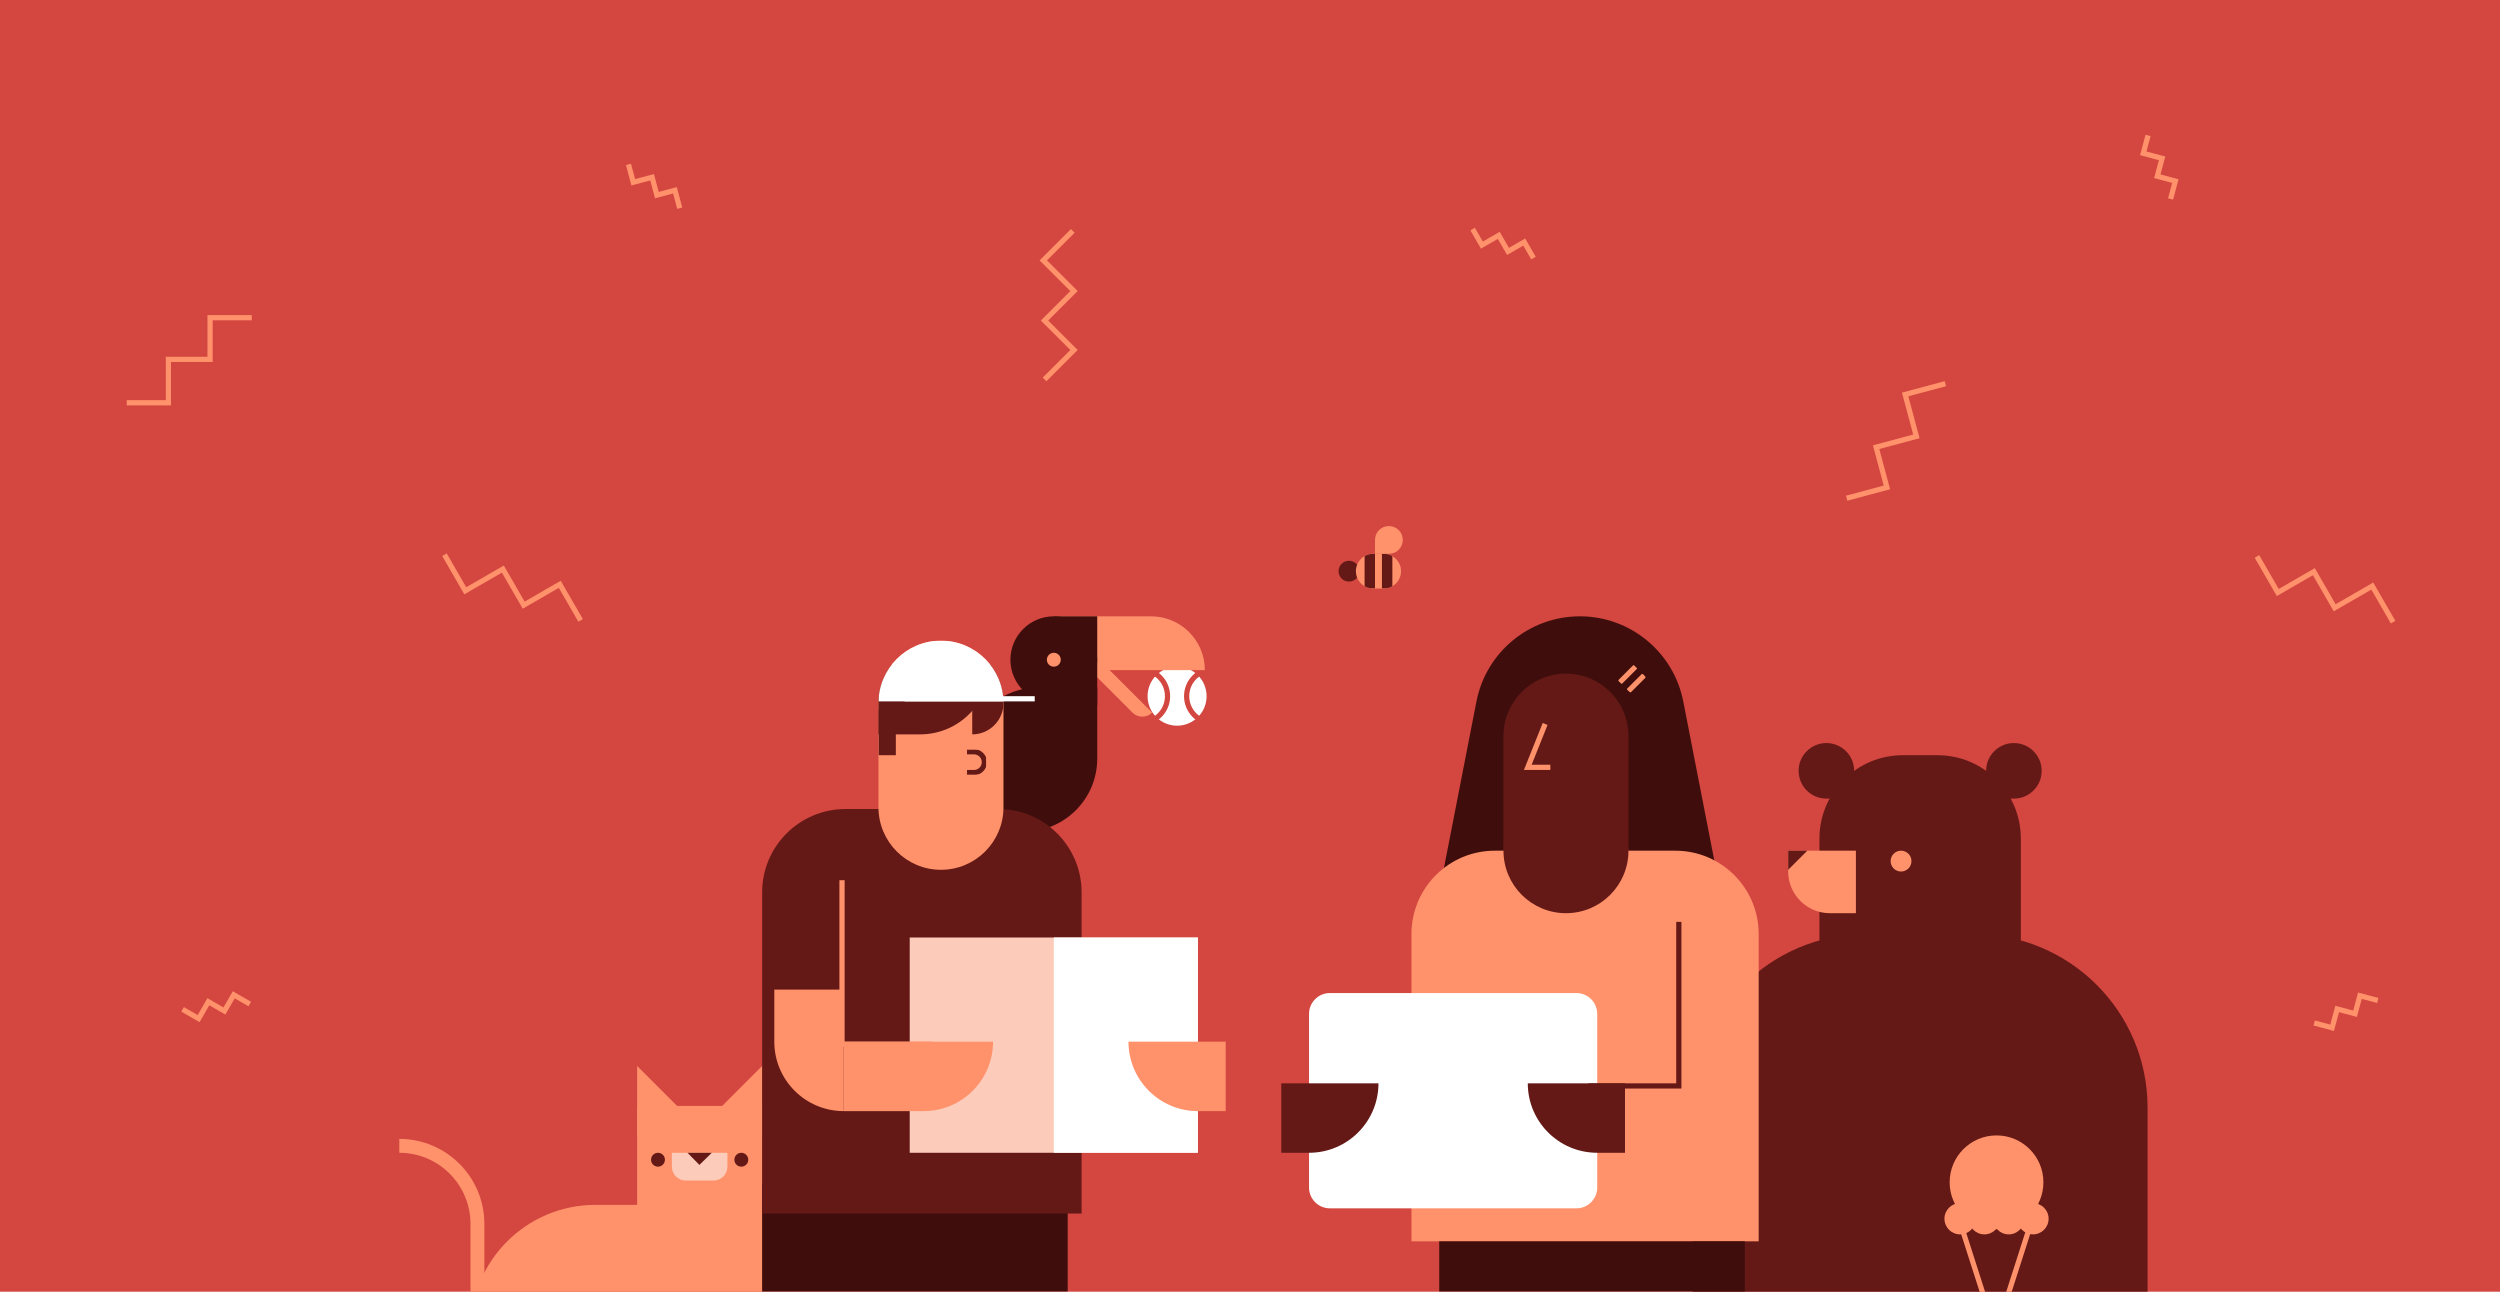
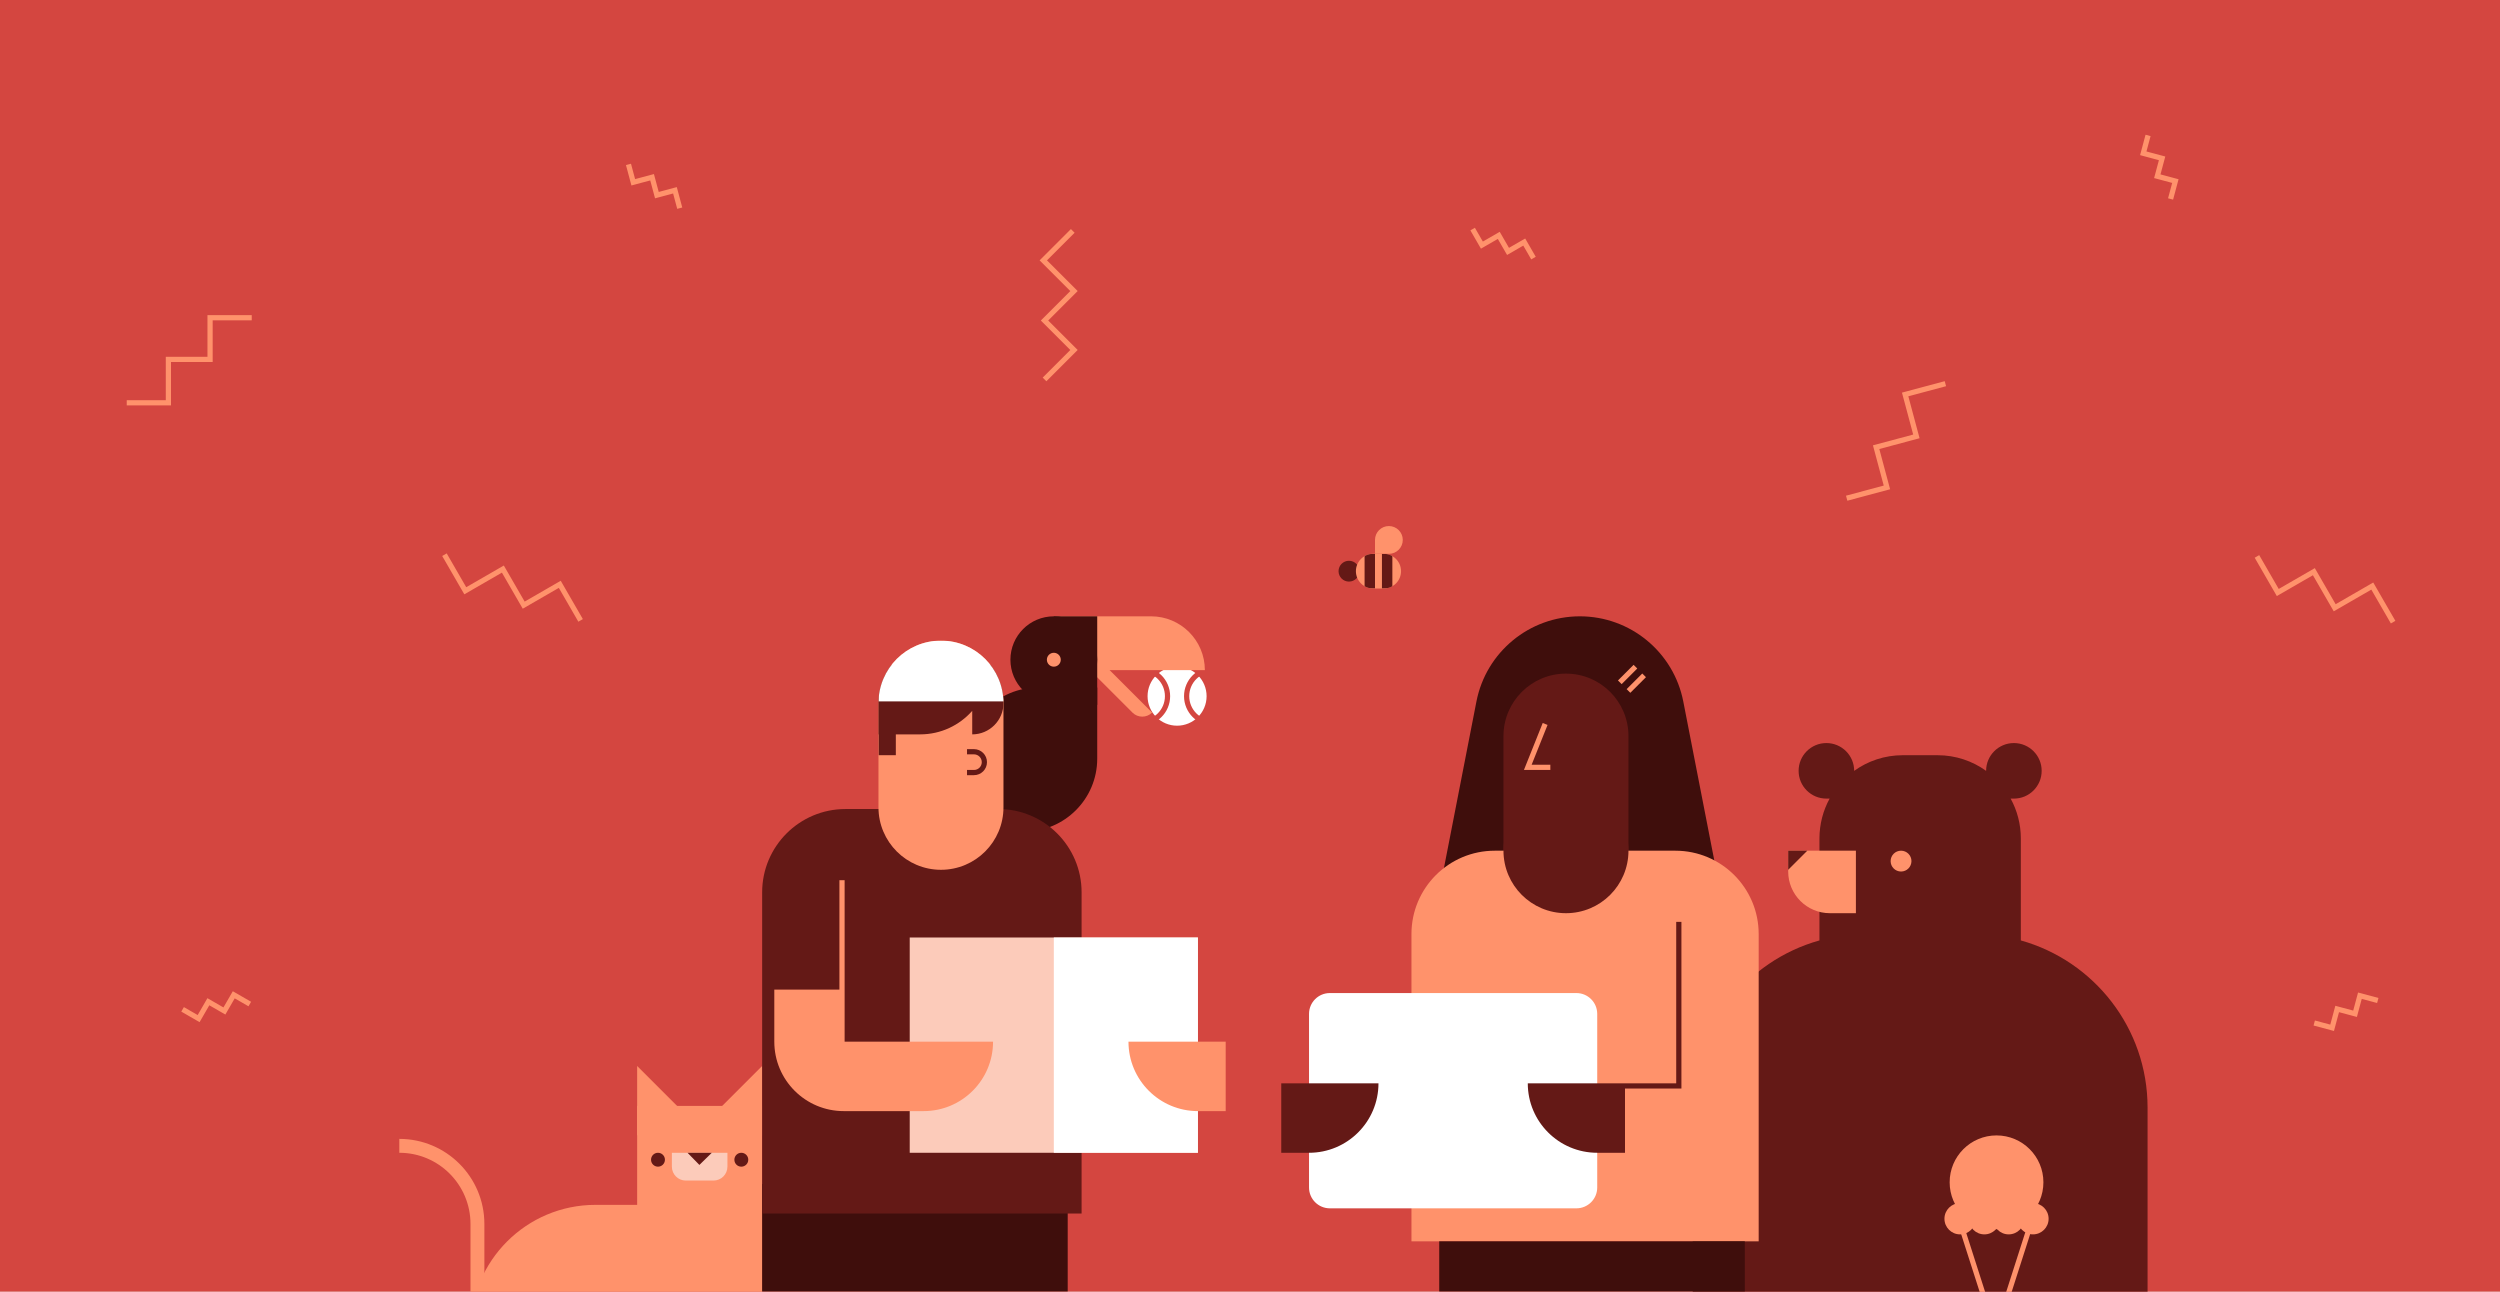
- <svg xmlns="http://www.w3.org/2000/svg" xmlns:xlink="http://www.w3.org/1999/xlink" width="1440px" height="744px" viewBox="0 0 1440 744" version="1.1">
+ <svg xmlns="http://www.w3.org/2000/svg" xmlns:xlink="http://www.w3.org/1999/xlink" width="1440" height="744" viewBox="0 0 1440 744">
  <defs>
-     <rect id="path-1" x="0" y="0" width="1440" height="744" />
-     <rect id="path-3" x="0" y="0" width="26" height="20" rx="10" />
-     <path d="M90,0 L90,0 C119.041,-5.33479057e-15 144.014,20.571 149.576,49.075 L180,205 L0,205 L30.424,49.075 C35.986,20.571 60.959,5.33479057e-15 90,0 Z" id="path-5" />
-     <path d="M36,0 L36,0 C55.882,-3.65231026e-15 72,16.118 72,36 L72,96 C72,115.882 55.882,132 36,132 L36,132 C16.118,132 -4.55790522e-14,115.882 -5.68434189e-14,96 L-4.26325641e-14,36 C-4.50674376e-14,16.118 16.118,3.65231026e-15 36,0 Z" id="path-7" />
+     <rect id="cover-highlights-every-day-a" width="1440" height="744" />
+     <rect id="cover-highlights-every-day-c" width="26" height="20" rx="10" />
+     <path id="cover-highlights-every-day-e" d="M90,0 L90,0 C119.041,-5.33479057e-15 144.014,20.571 149.576,49.075 L180,205 L0,205 L30.424,49.075 C35.986,20.571 60.959,5.33479057e-15 90,0 Z" />
+     <path id="cover-highlights-every-day-g" d="M36,0 L36,0 C55.882,-3.65231026e-15 72,16.118 72,36 L72,96 C72,115.882 55.882,132 36,132 L36,132 C16.118,132 -4.01976906e-14,115.882 -4.26325641e-14,96 L-4.26325641e-14,36 C-4.50674376e-14,16.118 16.118,3.65231026e-15 36,0 Z" />
  </defs>
-   <g id="Projects" stroke="none" stroke-width="1" fill="none" fill-rule="evenodd">
-     <g id="Highlights" transform="translate(0, -360)">
-       <g id="Group-15" transform="translate(0, 360)">
-         <mask id="mask-2" fill="white">
-           <use xlink:href="#path-1" />
-         </mask>
-         <use id="Rectangle-3" fill="#D44640" xlink:href="#path-1" />
-         <g id="Group-27" mask="url(#mask-2)">
-           <g transform="translate(73, 78)">
-             <polyline id="Path-21" stroke="#FF926B" stroke-width="3" transform="translate(222.2176, 260.4269) rotate(-300) translate(-222.2176, -260.4269) " points="186.218 284.927 210.218 284.927 210.218 259.927 234.218 259.927 234.218 235.927 258.218 235.927" />
-             <polyline id="Path-21-Copy-5" stroke="#FF926B" stroke-width="3" transform="translate(51.52628, 501.8564) rotate(-330) translate(-51.52628, -501.8564) " points="35.526 512.856 46.193 512.856 46.193 501.632 56.86 501.632 56.86 490.856 67.526 490.856" />
-             <polyline id="Path-21-Copy-6" stroke="#FF926B" stroke-width="3" transform="translate(303.7663, 29.30182) rotate(-285) translate(-303.7663, -29.30182) " points="287.766 40.302 298.433 40.302 298.433 29.077 309.1 29.077 309.1 18.302 319.766 18.302" />
-             <polyline id="Path-21-Copy-7" stroke="#FF926B" stroke-width="3" transform="translate(1170.766, 18.30182) rotate(-255) translate(-1170.766, -18.30182) " points="1154.766 29.302 1165.433 29.302 1165.433 18.077 1176.1 18.077 1176.1 7.302 1186.766 7.302" />
-             <polyline id="Path-21-Copy-9" stroke="#FF926B" stroke-width="3" transform="translate(792.7663, 62.30182) rotate(-300) translate(-792.7663, -62.30182) " points="776.766 73.302 787.433 73.302 787.433 62.077 798.1 62.077 798.1 51.302 808.766 51.302" />
-             <polyline id="Path-21-Copy-8" stroke="#FF926B" stroke-width="3" transform="translate(1278.302, 504.7663) rotate(-345) translate(-1278.302, -504.7663) " points="1262.302 515.766 1272.968 515.766 1272.968 504.542 1283.635 504.542 1283.635 493.766 1294.302 493.766" />
-             <polyline id="Path-21-Copy-4" stroke="#FF926B" stroke-width="3" points="-7.81597009e-14 154 24 154 24 129 48 129 48 105 72 105" />
-             <polyline id="Path-21-Copy" stroke="#FF926B" stroke-width="3" transform="translate(1019.114, 175.9827) rotate(-195) translate(-1019.114, -175.9827) " points="983.114 200.483 1007.114 200.483 1007.114 175.483 1031.114 175.483 1031.114 151.483 1055.114 151.483" />
-             <polyline id="Path-21-Copy-2" stroke="#FF926B" stroke-width="3" transform="translate(536.78, 97.77996) rotate(-225) translate(-536.78, -97.77996) " points="500.78 122.28 524.78 122.28 524.78 97.28 548.78 97.28 548.78 73.28 572.78 73.28" />
-             <polyline id="Path-21-Copy-3" stroke="#FF926B" stroke-width="3" transform="translate(1266.218, 261.4269) rotate(-120) translate(-1266.218, -261.4269) " points="1230.218 285.927 1254.218 285.927 1254.218 260.927 1278.218 260.927 1278.218 236.927 1302.218 236.927" />
-             <path d="" id="Path-22" stroke="#979797" stroke-width="1" />
+   <g fill="none" fill-rule="evenodd">
+     <mask id="cover-highlights-every-day-b" fill="#fff">
+       <use xlink:href="#cover-highlights-every-day-a" />
+     </mask>
+     <use fill="#D44640" xlink:href="#cover-highlights-every-day-a" />
+     <path fill="#FF926B" fill-rule="nonzero" d="M267.451,342.334 L254.701,320.25 L257.299,318.75 L268.549,338.236 L290.2,325.736 L302.2,346.52 L322.984,334.52 L335.734,356.604 L333.136,358.104 L321.886,338.618 L301.102,350.618 L289.102,329.834 L267.451,342.334 Z M114.957,588.765 L104.42,582.682 L105.92,580.084 L113.858,584.667 L119.471,574.946 L128.708,580.28 L134.096,570.948 L144.633,577.031 L143.133,579.629 L135.194,575.046 L129.806,584.378 L120.569,579.044 L114.957,588.765 Z M363.7,106.834 L363.312,105.385 L360.551,95.082 L363.449,94.306 L365.821,103.16 L376.663,100.255 L379.424,110.558 L389.833,107.769 L392.981,119.521 L390.084,120.298 L387.711,111.444 L377.303,114.232 L374.542,103.929 L363.7,106.834 Z M1232.684,89.364 L1233.073,87.915 L1235.833,77.612 L1238.731,78.388 L1236.359,87.243 L1247.201,90.148 L1244.44,100.451 L1254.848,103.24 L1251.699,114.992 L1248.801,114.215 L1251.174,105.361 L1240.766,102.572 L1243.526,92.269 L1232.684,89.364 Z M853.024,143.232 L852.274,141.933 L846.941,132.695 L849.539,131.195 L854.122,139.134 L863.843,133.522 L869.176,142.759 L878.508,137.372 L884.592,147.908 L881.994,149.408 L877.41,141.47 L868.078,146.857 L862.745,137.62 L853.024,143.232 Z M1344.364,593.848 L1332.612,590.699 L1333.388,587.801 L1342.243,590.174 L1345.148,579.332 L1355.451,582.093 L1358.24,571.684 L1369.992,574.833 L1369.215,577.731 L1360.361,575.359 L1357.572,585.767 L1347.269,583.006 L1344.364,593.848 Z M98.5,208.5 L98.5,233.5 L97,233.5 L73,233.5 L73,230.5 L95.5,230.5 L95.5,205.5 L119.5,205.5 L119.5,181.5 L145,181.5 L145,184.5 L122.5,184.5 L122.5,208.5 L98.5,208.5 Z M1095.527,226.151 L1096.976,225.763 L1120.158,219.551 L1120.935,222.449 L1099.202,228.272 L1105.672,252.42 L1082.49,258.632 L1088.701,281.814 L1064.07,288.414 L1063.294,285.516 L1085.027,279.693 L1078.816,256.511 L1101.998,250.299 L1095.527,226.151 Z M598.82,149.971 L599.88,148.91 L616.851,131.939 L618.972,134.061 L603.062,149.971 L620.74,167.648 L603.77,184.619 L620.74,201.589 L602.709,219.621 L600.588,217.499 L616.497,201.589 L599.527,184.619 L616.497,167.648 L598.82,149.971 Z M1366.984,335.52 L1367.734,336.819 L1379.734,357.604 L1377.136,359.104 L1365.886,339.618 L1344.236,352.118 L1332.236,331.334 L1311.451,343.334 L1298.701,321.25 L1301.299,319.75 L1312.549,339.236 L1333.334,327.236 L1345.334,348.02 L1366.984,335.52 Z" mask="url(#cover-highlights-every-day-b)" />
+     <g mask="url(#cover-highlights-every-day-b)">
+       <g transform="translate(230 614)">
+         <rect width="72" height="146" x="137" y="23" fill="#FF926B" />
+         <circle cx="149" cy="54" r="4" fill="#641916" />
+         <circle cx="197" cy="54" r="4" fill="#641916" />
+         <path fill="#FCCBBA" d="M157,50 L189,50 L189,58 C189,62.418 185.418,66 181,66 L165,66 C160.582,66 157,62.418 157,58 L157,50 Z" />
+         <path fill="#FF926B" d="M113,80 L209,80 L209,152 L41,152 L41,152 C41,112.235 73.235,80 113,80 Z" />
+         <polygon fill="#FF926B" points="137 40 137 0 166 29" />
+         <polygon fill="#FF926B" points="180 40 180 0 209 29" transform="matrix(-1 0 0 1 389 0)" />
+         <polygon fill="#641916" points="166 50 172.848 57 180 50" />
+         <path stroke="#FF926B" stroke-width="8" d="M45,132.133 L45,91 C45,66.147 24.853,46 -8.26636589e-15,46" />
+       </g>
+     </g>
+     <g mask="url(#cover-highlights-every-day-b)">
+       <g transform="translate(556 355)">
+         <g transform="translate(84 29)">
+           <circle cx="38" cy="17" r="17" fill="#FFF" />
+           <path fill="#D44640" fill-rule="nonzero" d="M17,31 C24.732,31 31,24.732 31,17 C31,9.268 24.732,3 17,3 C9.268,3 3,9.268 3,17 C3,24.732 9.268,31 17,31 Z M17,34 C7.611,34 0,26.389 0,17 C0,7.611 7.611,0 17,0 C26.389,0 34,7.611 34,17 C34,26.389 26.389,34 17,34 Z M59,31 C66.732,31 73,24.732 73,17 C73,9.268 66.732,3 59,3 C51.268,3 45,9.268 45,17 C45,24.732 51.268,31 59,31 Z M59,34 C49.611,34 42,26.389 42,17 C42,7.611 49.611,0 59,0 C68.389,0 76,7.611 76,17 C76,26.389 68.389,34 59,34 Z" />
+         </g>
+         <path fill="#FF926B" d="M51,-5.68434189e-14 L107,-5.68434189e-14 C124.121,-5.99884638e-14 138,13.879 138,31 L51,31 L51,-5.68434189e-14 Z" />
+         <path fill="#FF926B" d="M51,32 L106,32 C110.418,32 114,35.582 114,40 L51,40 L51,32 Z" transform="scale(1 -1) rotate(-45 -4.412 0)" />
+         <path fill="#3F0E0C" d="M42,41 L76,41 L76,82 C76,105.196 57.196,124 34,124 L0,124 L0,83 C-2.84068575e-15,59.804 18.804,41 42,41 Z" />
+         <circle cx="51" cy="25" r="25" fill="#3F0E0C" />
+         <rect width="25" height="51" x="51" fill="#3F0E0C" />
+         <circle cx="51" cy="25" r="4" fill="#FF926B" />
+       </g>
+     </g>
+     <g mask="url(#cover-highlights-every-day-b)">
+       <g transform="translate(771 303)">
+         <circle cx="6" cy="26" r="6" fill="#641916" />
+         <path fill="#FF926B" d="M29,0 L29,0 C33.418,-8.11624501e-16 37,3.582 37,8 L37,8 C37,12.418 33.418,16 29,16 L21,16 L21,8 C21,3.582 24.582,8.11624501e-16 29,0 Z" />
+         <g transform="translate(10 16)">
+           <mask id="cover-highlights-every-day-d" fill="#fff">
+             <use xlink:href="#cover-highlights-every-day-c" />
+           </mask>
+           <use fill="#FF926B" xlink:href="#cover-highlights-every-day-c" />
+           <rect width="6" height="20" x="15" fill="#641916" mask="url(#cover-highlights-every-day-d)" />
+           <rect width="6" height="20" x="5" fill="#641916" mask="url(#cover-highlights-every-day-d)" />
+         </g>
+       </g>
+     </g>
+     <g mask="url(#cover-highlights-every-day-b)">
+       <g transform="translate(975 428)">
+         <path fill="#641916" d="M189,113.688 C231.112,125.469 262,164.127 262,210 L262,470 L0,470 L0,210 C-5.6177975e-15,164.127 30.888,125.469 73,113.688 L73,55 C73,46.667 75.124,38.83 78.859,32 L77,32 C68.163,32 61,24.837 61,16 C61,7.163 68.163,-1.623249e-15 77,0 C85.837,1.623249e-15 93,7.163 93,16 L93,16.008 C100.881,10.339 110.551,7 121,7 L141,7 C151.449,7 161.119,10.339 169,16.008 L169,16 C169,7.163 176.163,1.623249e-15 185,0 C193.837,-1.623249e-15 201,7.163 201,16 C201,24.837 193.837,32 185,32 L183.141,32 C186.876,38.83 189,46.667 189,55 L189,113.688 Z" />
+         <g transform="translate(55 62)">
+           <path fill="#FF926B" d="M-1.66977543e-13,0 L39,0 L39,36 L24,36 C10.745,36 -1.65354294e-13,25.255 -1.66977543e-13,12 L-1.66977543e-13,0 Z" />
+           <polygon fill="#641916" points="0 11 11 0 0 0" />
+         </g>
+         <circle cx="120" cy="68" r="6" fill="#FF926B" />
+         <g transform="translate(145 226)">
+           <circle cx="30" cy="27" r="27" fill="#FF926B" />
+           <g fill="#FF926B" transform="translate(0 39)">
+             <circle cx="9" cy="9" r="9" />
+             <circle cx="23" cy="9" r="9" />
+             <circle cx="37" cy="9" r="9" />
+             <circle cx="51" cy="9" r="9" />
          </g>
+           <polyline stroke="#FF926B" stroke-width="3" points="9 50 29.5 114 50 50" />
        </g>
-         <g id="Group-19" mask="url(#mask-2)">
-           <g transform="translate(230, 614)">
-             <rect id="Rectangle" stroke="none" fill="#FF926B" fill-rule="evenodd" x="137" y="23" width="72" height="146" />
-             <circle id="Oval-Copy-4" stroke="none" fill="#641916" fill-rule="evenodd" cx="149" cy="54" r="4" />
-             <circle id="Oval-Copy-5" stroke="none" fill="#641916" fill-rule="evenodd" cx="197" cy="54" r="4" />
-             <path d="M157,50 L189,50 L189,58 C189,62.418 185.418,66 181,66 L165,66 C160.582,66 157,62.418 157,58 L157,50 Z" id="Rectangle" stroke="none" fill="#FCCBBA" fill-rule="evenodd" />
-             <path d="M113,80 L209,80 L209,152 L41,152 L41,152 C41,112.235 73.235,80 113,80 Z" id="Rectangle-Copy-7" stroke="none" fill="#FF926B" fill-rule="evenodd" />
-             <polygon id="Path-7" stroke="none" fill="#FF926B" fill-rule="evenodd" points="137 40 137 0 166 29" />
-             <polygon id="Path-7-Copy" stroke="none" fill="#FF926B" fill-rule="evenodd" transform="translate(194.5, 20) scale(-1, 1) translate(-194.5, -20) " points="180 40 180 0 209 29" />
-             <polygon id="Path-8" stroke="none" fill="#641916" fill-rule="evenodd" points="166 50 172.848 57 180 50" />
-             <path d="M45,132.133 L45,91 C45,66.147 24.853,46 -8.26636589e-15,46" id="Path-10" stroke="#FF926B" stroke-width="8" fill="none" />
-           </g>
+       </g>
+     </g>
+     <g mask="url(#cover-highlights-every-day-b)">
+       <g transform="translate(738 355)">
+         <g transform="translate(82)">
+           <mask id="cover-highlights-every-day-f" fill="#fff">
+             <use xlink:href="#cover-highlights-every-day-e" />
+           </mask>
+           <use fill="#3F0E0C" xlink:href="#cover-highlights-every-day-e" />
+           <path fill="#FF926B" fill-rule="nonzero" d="M114.07,39.061 L111.948,36.939 L120.948,27.939 L123.07,30.061 L114.07,39.061 Z M119.07,44.061 L116.948,41.939 L125.948,32.939 L128.07,35.061 L119.07,44.061 Z" mask="url(#cover-highlights-every-day-f)" />
        </g>
-         <g id="bird" mask="url(#mask-2)">
-           <g transform="translate(556, 355)">
-             <g id="Oval-2" stroke-width="1" fill="none" transform="translate(84, 29)">
-               <circle id="Oval" fill="#FFFFFF" cx="38" cy="17" r="17" />
-               <circle id="Oval-Copy-6" stroke="#D44640" stroke-width="3" cx="17" cy="17" r="15.5" />
-               <circle id="Oval-Copy-7" stroke="#D44640" stroke-width="3" cx="59" cy="17" r="15.5" />
-             </g>
-             <path d="M51,-5.68434189e-14 L107,-5.68434189e-14 C124.121,-5.99884638e-14 138,13.879 138,31 L51,31 L51,-5.68434189e-14 Z" id="Rectangle" fill="#FF926B" />
-             <path d="M51,32 L106,32 C110.418,32 114,35.582 114,40 L51,40 L51,32 Z" id="Rectangle-Copy-9" fill="#FF926B" transform="translate(82.5, 36) scale(1, -1) rotate(-45) translate(-82.5, -36) " />
-             <path d="M42,41 L76,41 L76,82 C76,105.196 57.196,124 34,124 L0,124 L0,83 C-2.84068575e-15,59.804 18.804,41 42,41 Z" id="Rectangle" fill="#3F0E0C" />
-             <circle id="Oval" fill="#3F0E0C" cx="51" cy="25" r="25" />
-             <rect id="Rectangle" fill="#3F0E0C" x="51" y="0" width="25" height="51" />
-             <circle id="Oval-Copy-4" fill="#FF926B" cx="51" cy="25" r="4" />
-           </g>
+         <path fill="#641916" d="M164,33 L164,33 C183.882,33 200,49.118 200,69 L200,185 L128,185 L128,69 C128,49.118 144.118,33 164,33 Z" />
+         <polygon fill="#FF926B" fill-rule="nonzero" points="144.216 85.5 155 85.5 155 88.5 139.784 88.5 150.607 61.443 153.393 62.557" />
+         <path fill="#FF926B" d="M123,135 L227,135 C253.51,135 275,156.49 275,183 L275,360 L75,360 L75,183 C75,156.49 96.49,135 123,135 Z" />
+         <circle cx="164" cy="135" r="36" fill="#641916" />
+         <rect width="176" height="29" x="91" y="360" fill="#3F0E0C" />
+         <rect width="166" height="124" x="16" y="217" fill="#FFF" rx="12" />
+         <path fill="#641916" d="M198,269 L227.5,269 L227.5,176 L230.5,176 L230.5,272 L198,272 L198,309 L182,309 C159.909,309 142,291.091 142,269 L198,269 Z" />
+         <path fill="#641916" d="M0,269 L56,269 L56,309 L40,309 C17.909,309 2.705415e-15,291.091 0,269 Z" transform="matrix(-1 0 0 1 56 0)" />
+       </g>
+     </g>
+     <g mask="url(#cover-highlights-every-day-b)">
+       <g transform="matrix(-1 0 0 1 706 369)">
+         <rect width="176" height="62" x="91" y="313" fill="#3F0E0C" />
+         <path fill="#641916" d="M131,97 L219,97 C245.51,97 267,118.49 267,145 L267,330 L83,330 L83,145 C83,118.49 104.49,97 131,97 Z" />
+         <g transform="translate(128)">
+           <mask id="cover-highlights-every-day-h" fill="#fff">
+             <use xlink:href="#cover-highlights-every-day-g" />
+           </mask>
+           <use fill="#FF926B" xlink:href="#cover-highlights-every-day-g" />
+           <path fill="#641916" fill-rule="nonzero" d="M21,74.5 L21,77.5 L17,77.5 C12.858,77.5 9.5,74.142 9.5,70 C9.5,65.858 12.858,62.5 17,62.5 L21,62.5 L21,65.5 L17,65.5 C14.515,65.5 12.5,67.515 12.5,70 C12.5,72.485 14.515,74.5 17,74.5 L21,74.5 Z" mask="url(#cover-highlights-every-day-h)" />
+           <path fill="#641916" d="M8,14 L80,14 L80,54 L72,54 L72,66 L62,66 L62,54 L48,54 C36.053,54 25.329,48.762 18,40.458 L18,54 C8.059,54 1.21743675e-15,45.941 0,36 L0,14 L8,14 Z" mask="url(#cover-highlights-every-day-h)" />
+           <path fill="#FFF" d="M0,35 L-18,35 L-18,32 L0,32 L0,0 L72,0 L72,35 L0,35 Z" mask="url(#cover-highlights-every-day-h)" />
        </g>
-         <g id="bee" mask="url(#mask-2)">
-           <g transform="translate(771, 303)">
-             <circle id="Oval" fill="#641916" cx="6" cy="26" r="6" />
-             <path d="M29,0 L29,0 C33.418,-8.11624501e-16 37,3.582 37,8 L37,8 C37,12.418 33.418,16 29,16 L21,16 L21,8 C21,3.582 24.582,8.11624501e-16 29,0 Z" id="Rectangle" fill="#FF926B" />
-             <g id="Group-22" stroke-width="1" fill="none" transform="translate(10, 16)">
-               <mask id="mask-4" fill="white">
-                 <use xlink:href="#path-3" />
-               </mask>
-               <use id="Rectangle" fill="#FF926B" xlink:href="#path-3" />
-               <rect id="Rectangle-Copy-6" fill="#641916" mask="url(#mask-4)" x="15" y="0" width="6" height="20" />
-               <rect id="Rectangle" fill="#641916" mask="url(#mask-4)" x="5" y="0" width="6" height="20" />
-             </g>
-           </g>
-         </g>
-         <g id="bear" mask="url(#mask-2)">
-           <g transform="translate(975, 428)">
-             <path d="M121,7 L141,7 C167.51,7 189,28.49 189,55 L189,134 L73,134 L73,55 C73,28.49 94.49,7 121,7 Z" id="Rectangle" fill="#641916" />
-             <g id="Group-20" stroke-width="1" fill="none" transform="translate(55, 62)">
-               <path d="M-1.66977543e-13,0 L39,0 L39,36 L24,36 C10.745,36 -1.65354294e-13,25.255 -1.66977543e-13,12 L-1.66977543e-13,0 Z" id="Rectangle" fill="#FF926B" />
-               <polygon id="Path-5" fill="#641916" points="1.15463195e-14 11 11 1.24344979e-14 1.15463195e-14 1.24344979e-14" />
-             </g>
-             <circle id="Oval" fill="#FF926B" cx="120" cy="68" r="6" />
-             <path d="M185,0 L185,0 C193.837,-1.623249e-15 201,7.163 201,16 L201,16 C201,24.837 193.837,32 185,32 L169,32 L169,16 C169,7.163 176.163,1.623249e-15 185,0 Z" id="Rectangle" fill="#641916" />
-             <g id="Group-21" stroke-width="1" fill="none" transform="translate(77, 16) scale(-1, 1) translate(-77, -16) translate(61, 0)">
-               <path d="M16,0 L16,0 C24.837,-1.623249e-15 32,7.163 32,16 L32,16 C32,24.837 24.837,32 16,32 L0,32 L0,16 C-1.082166e-15,7.163 7.163,1.623249e-15 16,0 Z" id="Rectangle-Copy-8" fill="#641916" />
-             </g>
-             <path d="M100,110 L162,110 C217.228,110 262,154.772 262,210 L262,470 L0,470 L0,210 C-6.76353751e-15,154.772 44.772,110 100,110 Z" id="Rectangle-Copy-5" fill="#641916" />
-             <g id="Group-25" stroke-width="1" fill="none" transform="translate(145, 226)">
-               <circle id="Oval" fill="#FF926B" cx="30" cy="27" r="27" />
-               <g id="Group-24" transform="translate(0, 39)" fill="#FF926B">
-                 <circle id="Oval" cx="9" cy="9" r="9" />
-                 <circle id="Oval-Copy" cx="23" cy="9" r="9" />
-                 <circle id="Oval-Copy-2" cx="37" cy="9" r="9" />
-                 <circle id="Oval-Copy-3" cx="51" cy="9" r="9" />
-               </g>
-               <polyline id="Path-6" stroke="#FF926B" stroke-width="3" points="9 50 29.5 114 50 50" />
-             </g>
-           </g>
-         </g>
-         <g id="Group-17" mask="url(#mask-2)">
-           <g transform="translate(738, 355)" id="Group-10">
-             <g transform="translate(-0, -0)">
-               <g id="Rectangle-4" transform="translate(82, 0)">
-                 <mask id="mask-6" fill="white">
-                   <use xlink:href="#path-5" />
-                 </mask>
-                 <use id="Rectangle" fill="#3F0E0C" xlink:href="#path-5" />
-                 <path d="M113.009,38 L122.009,29" id="Path-3" stroke="#FF926B" stroke-width="3" mask="url(#mask-6)" />
-                 <path d="M118.009,43 L127.009,34" id="Path-3-Copy" stroke="#FF926B" stroke-width="3" mask="url(#mask-6)" />
-               </g>
-               <path d="M164,33 L164,33 C183.882,33 200,49.118 200,69 L200,185 L128,185 L128,69 C128,49.118 144.118,33 164,33 Z" id="Rectangle" fill="#641916" />
-               <polyline id="Path-9" stroke="#FF926B" stroke-width="3" points="152 62 142 87 155 87" />
-               <path d="M123,135 L227,135 C253.51,135 275,156.49 275,183 L275,360 L75,360 L75,183 C75,156.49 96.49,135 123,135 Z" id="Rectangle" fill="#FF926B" />
-               <circle id="Oval" fill="#641916" cx="164" cy="135" r="36" />
-               <rect id="Rectangle" fill="#3F0E0C" x="91" y="360" width="176" height="29" />
-               <rect id="Rectangle" fill="#FFFFFF" x="16" y="217" width="166" height="124" rx="12" />
-               <path d="M142,269 L198,269 L198,309 L182,309 C159.909,309 142,291.091 142,269 Z" id="Rectangle" fill="#641916" />
-               <path d="M0,269 L56,269 L56,309 L40,309 C17.909,309 2.705415e-15,291.091 0,269 Z" id="Rectangle-Copy" fill="#641916" transform="translate(28, 289) scale(-1, 1) translate(-28, -289) " />
-               <polyline id="Path-2" stroke="#641916" stroke-width="3" points="177 270.5 229 270.5 229 176" />
-             </g>
-           </g>
-         </g>
-         <g id="Group-17-Copy" mask="url(#mask-2)">
-           <g transform="translate(572.5, 556.5) scale(-1, 1) translate(-572.5, -556.5) translate(439, 369)" id="Group-10">
-             <g transform="translate(-0, -0)">
-               <rect id="Rectangle-Copy-3" fill="#3F0E0C" x="91" y="313" width="176" height="62" />
-               <path d="M131,97 L219,97 C245.51,97 267,118.49 267,145 L267,330 L83,330 L83,145 C83,118.49 104.49,97 131,97 Z" id="Rectangle" fill="#641916" />
-               <g id="Group-18" transform="translate(110, 0)">
-                 <g id="Group-14" transform="translate(18, 0)">
-                   <mask id="mask-8" fill="white">
-                     <use xlink:href="#path-7" />
-                   </mask>
-                   <use id="Rectangle" fill="#FF926B" xlink:href="#path-7" />
-                   <path d="M21,76 L17,76 C13.686,76 11,73.314 11,70 C11,66.686 13.686,64 17,64 L21,64" id="Path" stroke="#641916" stroke-width="3" mask="url(#mask-8)" />
-                   <path d="M8,14 L80,14 L80,54 L48,54 C25.909,54 8,36.091 8,14 Z" id="Rectangle" fill="#641916" mask="url(#mask-8)" />
-                   <rect id="Rectangle" fill="#641916" mask="url(#mask-8)" x="62" y="40" width="10" height="26" />
-                   <path d="M0,14 L18,14 L18,54 L18,54 C8.059,54 1.21743675e-15,45.941 0,36 L0,14 Z" id="Rectangle-Copy-4" fill="#641916" mask="url(#mask-8)" />
-                   <rect id="Rectangle" fill="#FFFFFF" mask="url(#mask-8)" x="0" y="0" width="72" height="35" />
-                 </g>
-                 <path d="M75,33.5 L2.18278728e-11,33.5" id="Path-4" stroke="#FFFFFF" stroke-width="3" />
-               </g>
-               <rect id="Rectangle" fill="#FCCBBA" x="16" y="171" width="166" height="124" />
-               <rect id="Rectangle-Copy-2" fill="#FFFFFF" x="16" y="171" width="83" height="124" />
-               <path d="M134,231 L220,231 L220,271 L174,271 C151.909,271 134,253.091 134,231 Z" id="Rectangle" fill="#FF926B" />
-               <path d="M220,201 L260,201 L260,231 C260,253.091 242.091,271 220,271 L220,201 Z" id="Rectangle" fill="#FF926B" />
-               <path d="M0,231 L56,231 L56,271 L40,271 C17.909,271 2.705415e-15,253.091 0,231 Z" id="Rectangle-Copy" fill="#FF926B" transform="translate(28, 251) scale(-1, 1) translate(-28, -251) " />
-               <polyline id="Path-2" stroke="#FF926B" stroke-width="3" points="169 232.5 221 232.5 221 138" />
-             </g>
-           </g>
-         </g>
+         <rect width="166" height="124" x="16" y="171" fill="#FCCBBA" />
+         <rect width="83" height="124" x="16" y="171" fill="#FFF" />
+         <path fill="#FF926B" d="M219.5,231 L219.5,138 L222.5,138 L222.5,201 L260,201 L260,231 C260,253.091 242.091,271 220,271 L174,271 C151.909,271 134,253.091 134,231 L219.5,231 Z" />
+         <path fill="#FF926B" d="M0,231 L56,231 L56,271 L40,271 C17.909,271 2.705415e-15,253.091 0,231 Z" transform="matrix(-1 0 0 1 56 0)" />
      </g>
    </g>
  </g>
</svg>
